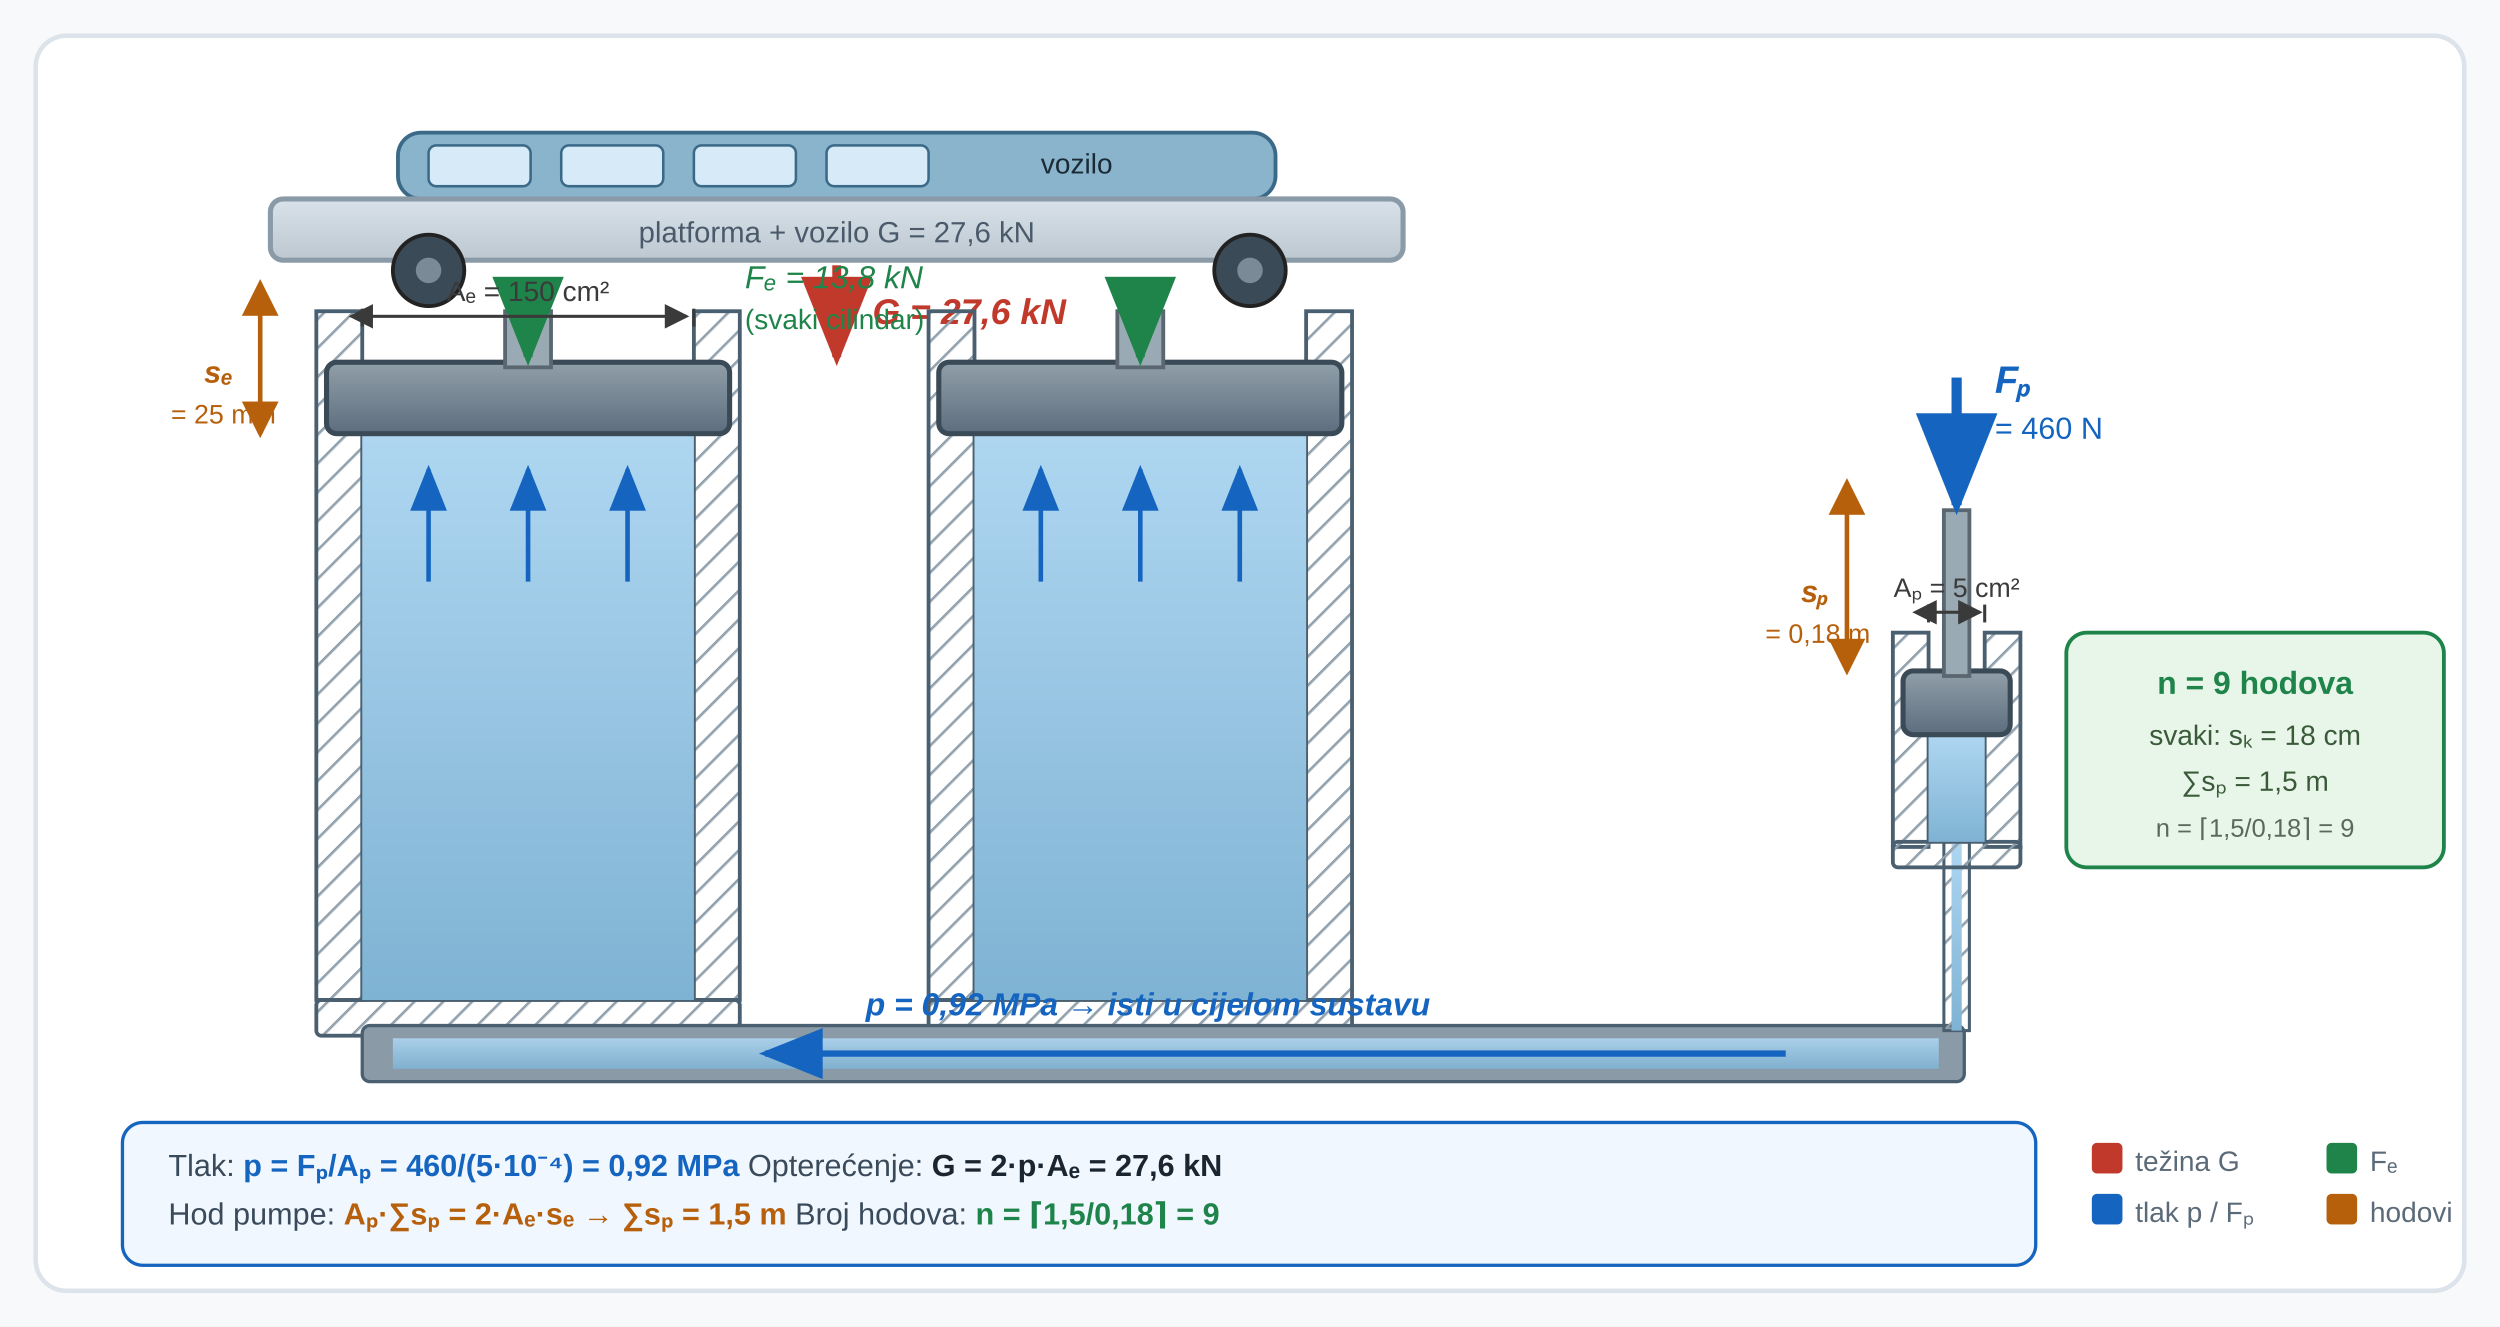
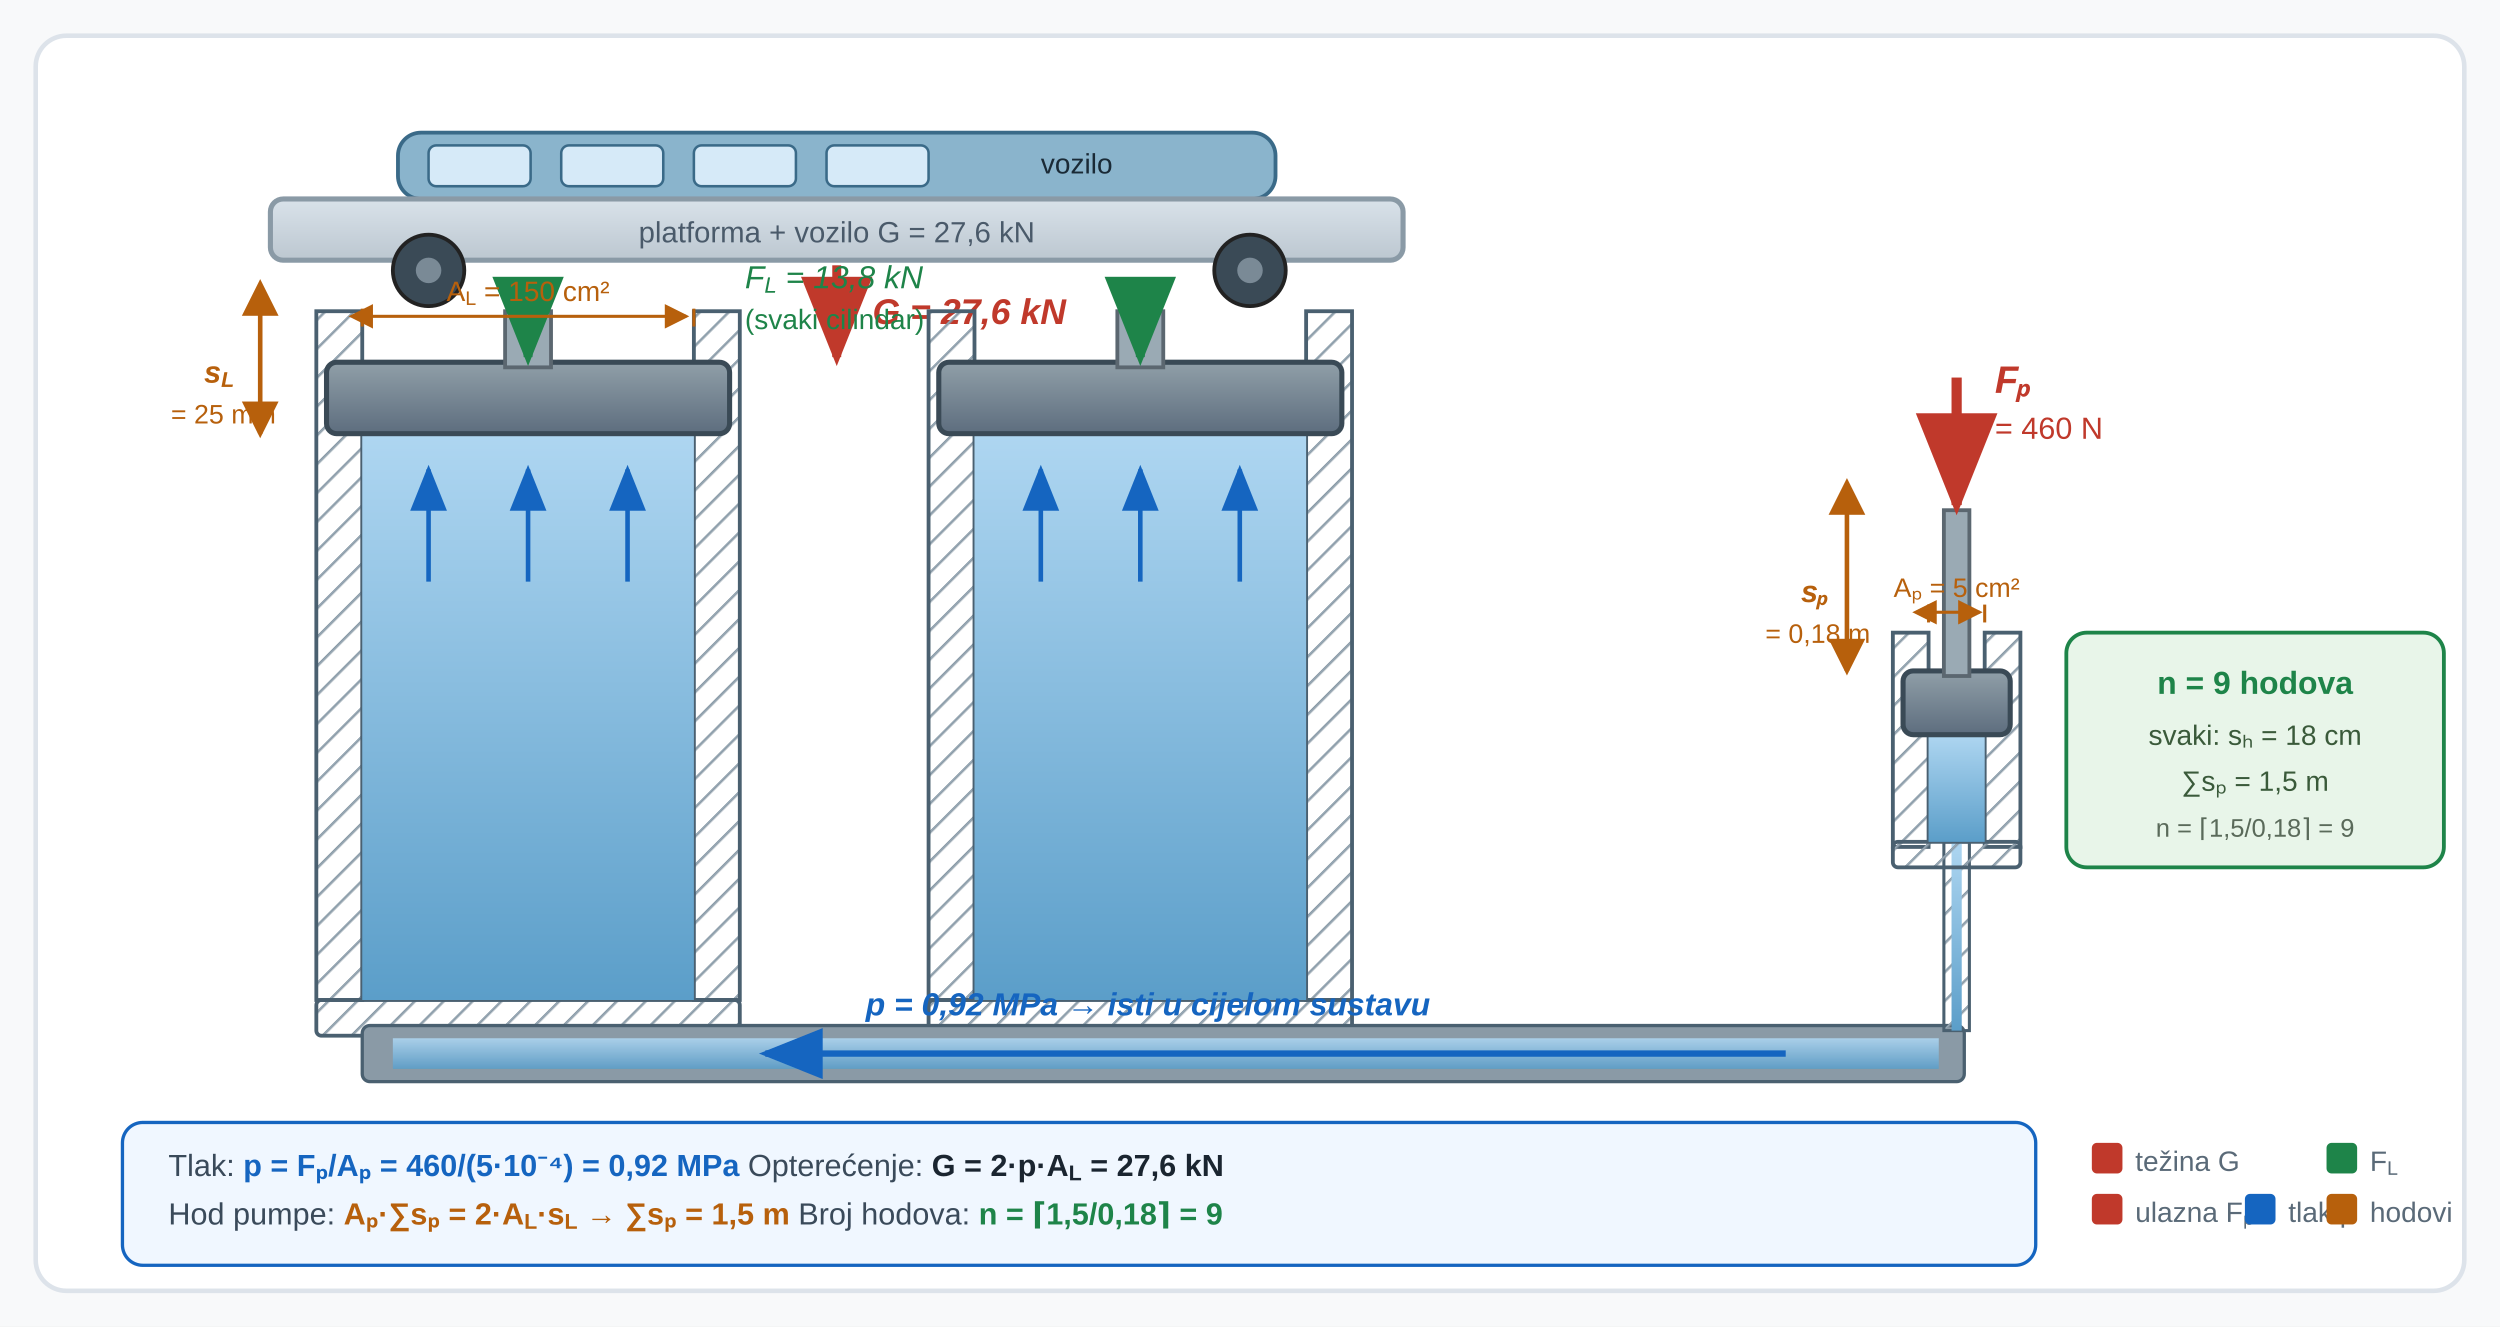
<svg xmlns="http://www.w3.org/2000/svg" viewBox="0 0 980 520" role="img" aria-labelledby="u01c1dpm_c1t u01c1dpm_c1d" preserveAspectRatio="xMidYMid meet" style="display:block;width:100%;max-width:980px;height:auto;">
  <defs>
    <marker id="u01c1dpm_c1aR" markerWidth="10" markerHeight="8" refX="9" refY="4" orient="auto">
      <path d="M0,0 L0,8 L10,4 z" fill="#c0392b" />
    </marker>
    <marker id="u01c1dpm_c1aG" markerWidth="10" markerHeight="8" refX="9" refY="4" orient="auto">
      <path d="M0,0 L0,8 L10,4 z" fill="#1e8449" />
    </marker>
    <marker id="u01c1dpm_c1aBl" markerWidth="10" markerHeight="8" refX="9" refY="4" orient="auto">
      <path d="M0,0 L0,8 L10,4 z" fill="#1565c0" />
    </marker>
    <marker id="u01c1dpm_c1aO" markerWidth="8" markerHeight="8" refX="7" refY="4" orient="auto">
      <path d="M0,0 L0,8 L8,4 z" fill="#b7600c" />
    </marker>
    <marker id="u01c1dpm_c1aOR" markerWidth="8" markerHeight="8" refX="1" refY="4" orient="auto-start-reverse">
      <path d="M0,0 L0,8 L8,4 z" fill="#b7600c" />
    </marker>
    <marker id="u01c1dpm_c1aDim" markerWidth="8" markerHeight="8" refX="7" refY="4" orient="auto">
-       <path d="M0,0 L0,8 L8,4 z" fill="#3a3a3a" />
+       <path d="M0,0 L0,8 L8,4 z" fill="#b7600c" />
    </marker>
    <marker id="u01c1dpm_c1aDimR" markerWidth="8" markerHeight="8" refX="1" refY="4" orient="auto-start-reverse">
-       <path d="M0,0 L0,8 L8,4 z" fill="#3a3a3a" />
+       <path d="M0,0 L0,8 L8,4 z" fill="#b7600c" />
    </marker>
    <linearGradient id="u01c1dpm_c1fl" x1="0" y1="0" x2="0" y2="1">
      <stop offset="0%" stop-color="#aed6f1" />
-       <stop offset="100%" stop-color="#7fb3d3" />
+       <stop offset="100%" stop-color="#5b9ec9" />
    </linearGradient>
    <linearGradient id="u01c1dpm_c1ps" x1="0" y1="0" x2="0" y2="1">
      <stop offset="0%" stop-color="#909fa8" />
      <stop offset="100%" stop-color="#5d6d7e" />
    </linearGradient>
    <linearGradient id="u01c1dpm_c1plat" x1="0" y1="0" x2="0" y2="1">
      <stop offset="0%" stop-color="#d9e2ea" />
      <stop offset="100%" stop-color="#bcc7d0" />
    </linearGradient>
    <pattern id="u01c1dpm_c1hatch" width="8" height="8" patternUnits="userSpaceOnUse" patternTransform="rotate(45)">
      <line x1="0" y1="0" x2="0" y2="8" stroke="#8a9aa6" stroke-width="2" />
    </pattern>
  </defs>
  <rect width="980" height="520" fill="#f8f9fa" />
  <rect x="14" y="14" width="952" height="492" rx="12" fill="#ffffff" stroke="#dde3ea" stroke-width="1.8" />
  <rect x="156" y="52" width="344" height="26" rx="9" fill="#8ab4cc" stroke="#3a6a88" stroke-width="1.5" />
  <rect x="168" y="57" width="40" height="16" rx="3" fill="#d6eaf8" stroke="#3a6a88" stroke-width="1" />
  <rect x="220" y="57" width="40" height="16" rx="3" fill="#d6eaf8" stroke="#3a6a88" stroke-width="1" />
  <rect x="272" y="57" width="40" height="16" rx="3" fill="#d6eaf8" stroke="#3a6a88" stroke-width="1" />
  <rect x="324" y="57" width="40" height="16" rx="3" fill="#d6eaf8" stroke="#3a6a88" stroke-width="1" />
  <text x="408" y="68" font-family="'Segoe UI',Arial,sans-serif" font-size="11" fill="#1a2a36">vozilo</text>
  <rect x="106" y="78" width="444" height="24" rx="5" fill="url(#u01c1dpm_c1plat)" stroke="#8a9aa6" stroke-width="2" />
  <text x="328" y="95" font-family="'Segoe UI',Arial,sans-serif" font-size="11.5" text-anchor="middle" fill="#4a5a6a">platforma + vozilo G = 27,6 kN</text>
  <circle cx="168" cy="106" r="14" fill="#3a4a56" stroke="#222" stroke-width="1.5" />
  <circle cx="490" cy="106" r="14" fill="#3a4a56" stroke="#222" stroke-width="1.5" />
  <circle cx="168" cy="106" r="5" fill="#7a8a96" />
  <circle cx="490" cy="106" r="5" fill="#7a8a96" />
  <line x1="328" y1="104" x2="328" y2="140" stroke="#c0392b" stroke-width="3.5" marker-end="url(#u01c1dpm_c1aR)" />
  <text x="342" y="127" font-family="'Segoe UI',Arial,sans-serif" font-size="14" font-weight="700" font-style="italic" fill="#c0392b">G = 27,6 kN</text>
  <rect x="124" y="122" width="18" height="270" fill="url(#u01c1dpm_c1hatch)" stroke="#4a6070" stroke-width="1.5" />
  <rect x="272" y="122" width="18" height="270" fill="url(#u01c1dpm_c1hatch)" stroke="#4a6070" stroke-width="1.5" />
  <rect x="124" y="392" width="166" height="14" rx="2" fill="url(#u01c1dpm_c1hatch)" stroke="#4a6070" stroke-width="1.5" />
  <rect x="142" y="170" width="130" height="222" fill="url(#u01c1dpm_c1fl)" />
  <rect x="128" y="142" width="158" height="28" rx="4" fill="url(#u01c1dpm_c1ps)" stroke="#3a4a56" stroke-width="2" />
  <rect x="198" y="122" width="18" height="22" fill="#9aaab4" stroke="#5b6770" stroke-width="1.5" />
  <line x1="207" y1="115" x2="207" y2="140" stroke="#1e8449" stroke-width="3.5" marker-end="url(#u01c1dpm_c1aG)" />
  <line x1="168" y1="228" x2="168" y2="184" stroke="#1565c0" stroke-width="1.8" marker-end="url(#u01c1dpm_c1aBl)" />
  <line x1="207" y1="228" x2="207" y2="184" stroke="#1565c0" stroke-width="1.8" marker-end="url(#u01c1dpm_c1aBl)" />
  <line x1="246" y1="228" x2="246" y2="184" stroke="#1565c0" stroke-width="1.8" marker-end="url(#u01c1dpm_c1aBl)" />
-   <line x1="142" y1="128" x2="142" y2="121" stroke="#3a3a3a" stroke-width="1.2" />
-   <line x1="272" y1="128" x2="272" y2="121" stroke="#3a3a3a" stroke-width="1.2" />
-   <line x1="145" y1="124" x2="269" y2="124" stroke="#3a3a3a" stroke-width="1.2" marker-start="url(#u01c1dpm_c1aDimR)" marker-end="url(#u01c1dpm_c1aDim)" />
-   <text x="207" y="118" font-family="'Segoe UI',Arial,sans-serif" font-size="11" text-anchor="middle" fill="#3a3a3a">Aₑ = 150 cm²</text>
+   <line x1="142" y1="128" x2="142" y2="121" stroke="#b7600c" stroke-width="1.2" />
+   <line x1="272" y1="128" x2="272" y2="121" stroke="#b7600c" stroke-width="1.2" />
+   <line x1="145" y1="124" x2="269" y2="124" stroke="#b7600c" stroke-width="1.2" marker-start="url(#u01c1dpm_c1aDimR)" marker-end="url(#u01c1dpm_c1aDim)" />
+   <text x="207" y="118" font-family="'Segoe UI',Arial,sans-serif" font-size="11" text-anchor="middle" fill="#b7600c">A<tspan baseline-shift="sub" font-size="0.7em">L</tspan> = 150 cm²</text>
  <line x1="102" y1="122" x2="102" y2="170" stroke="#b7600c" stroke-width="1.8" marker-start="url(#u01c1dpm_c1aOR)" marker-end="url(#u01c1dpm_c1aO)" />
-   <text x="80" y="150" font-family="'Segoe UI',Arial,sans-serif" font-size="12" font-weight="700" font-style="italic" fill="#b7600c">sₑ</text>
+   <text x="80" y="150" font-family="'Segoe UI',Arial,sans-serif" font-size="12" font-weight="700" font-style="italic" fill="#b7600c">s<tspan baseline-shift="sub" font-size="0.7em">L</tspan>
+   </text>
  <text x="67" y="166" font-family="'Segoe UI',Arial,sans-serif" font-size="10.5" fill="#b7600c">= 25 mm</text>
  <rect x="364" y="122" width="18" height="270" fill="url(#u01c1dpm_c1hatch)" stroke="#4a6070" stroke-width="1.5" />
  <rect x="512" y="122" width="18" height="270" fill="url(#u01c1dpm_c1hatch)" stroke="#4a6070" stroke-width="1.5" />
  <rect x="364" y="392" width="166" height="14" rx="2" fill="url(#u01c1dpm_c1hatch)" stroke="#4a6070" stroke-width="1.5" />
  <rect x="382" y="170" width="130" height="222" fill="url(#u01c1dpm_c1fl)" />
  <rect x="368" y="142" width="158" height="28" rx="4" fill="url(#u01c1dpm_c1ps)" stroke="#3a4a56" stroke-width="2" />
  <rect x="438" y="122" width="18" height="22" fill="#9aaab4" stroke="#5b6770" stroke-width="1.5" />
  <line x1="447" y1="115" x2="447" y2="140" stroke="#1e8449" stroke-width="3.5" marker-end="url(#u01c1dpm_c1aG)" />
-   <text x="292" y="113" font-family="'Segoe UI',Arial,sans-serif" font-size="12.5" font-style="italic" fill="#1e8449">Fₑ = 13,8 kN</text>
+   <text x="292" y="113" font-family="'Segoe UI',Arial,sans-serif" font-size="12.5" font-style="italic" fill="#1e8449">F<tspan baseline-shift="sub" font-size="0.7em">L</tspan> = 13,8 kN</text>
  <text x="292" y="129" font-family="'Segoe UI',Arial,sans-serif" font-size="11" fill="#1e8449">(svaki cilindar)</text>
  <line x1="408" y1="228" x2="408" y2="184" stroke="#1565c0" stroke-width="1.8" marker-end="url(#u01c1dpm_c1aBl)" />
  <line x1="447" y1="228" x2="447" y2="184" stroke="#1565c0" stroke-width="1.8" marker-end="url(#u01c1dpm_c1aBl)" />
  <line x1="486" y1="228" x2="486" y2="184" stroke="#1565c0" stroke-width="1.8" marker-end="url(#u01c1dpm_c1aBl)" />
  <rect x="142" y="402" width="628" height="22" rx="3" fill="#8a9aa6" stroke="#4a6070" stroke-width="1.3" />
  <rect x="154" y="407" width="606" height="12" fill="url(#u01c1dpm_c1fl)" opacity="0.88" />
  <line x1="700" y1="413" x2="300" y2="413" stroke="#1565c0" stroke-width="2.5" marker-end="url(#u01c1dpm_c1aBl)" />
  <text x="450" y="398" font-family="'Segoe UI',Arial,sans-serif" font-size="12.5" font-weight="700" font-style="italic" text-anchor="middle" fill="#1565c0">p = 0,92 MPa  →  isti u cijelom sustavu</text>
  <rect x="762" y="330" width="10" height="74" fill="url(#u01c1dpm_c1hatch)" stroke="#4a6070" stroke-width="1.2" />
  <rect x="765" y="330" width="4" height="74" fill="url(#u01c1dpm_c1fl)" />
  <rect x="742" y="248" width="14" height="84" fill="url(#u01c1dpm_c1hatch)" stroke="#4a6070" stroke-width="1.5" />
  <rect x="778" y="248" width="14" height="84" fill="url(#u01c1dpm_c1hatch)" stroke="#4a6070" stroke-width="1.5" />
  <rect x="742" y="330" width="50" height="10" rx="2" fill="url(#u01c1dpm_c1hatch)" stroke="#4a6070" stroke-width="1.5" />
  <rect x="756" y="288" width="22" height="42" fill="url(#u01c1dpm_c1fl)" />
  <rect x="746" y="263" width="42" height="25" rx="4" fill="url(#u01c1dpm_c1ps)" stroke="#3a4a56" stroke-width="2" />
  <rect x="762" y="200" width="10" height="65" fill="#9aaab4" stroke="#5b6770" stroke-width="1.5" />
-   <line x1="767" y1="148" x2="767" y2="198" stroke="#1565c0" stroke-width="4" marker-end="url(#u01c1dpm_c1aBl)" />
-   <text x="782" y="154" font-family="'Segoe UI',Arial,sans-serif" font-size="15" font-weight="700" font-style="italic" fill="#1565c0">Fₚ</text>
-   <text x="782" y="172" font-family="'Segoe UI',Arial,sans-serif" font-size="12" fill="#1565c0">= 460 N</text>
+   <line x1="767" y1="148" x2="767" y2="198" stroke="#c0392b" stroke-width="4" marker-end="url(#u01c1dpm_c1aR)" />
+   <text x="782" y="154" font-family="'Segoe UI',Arial,sans-serif" font-size="15" font-weight="700" font-style="italic" fill="#c0392b">Fₚ</text>
+   <text x="782" y="172" font-family="'Segoe UI',Arial,sans-serif" font-size="12" fill="#c0392b">= 460 N</text>
  <line x1="724" y1="200" x2="724" y2="263" stroke="#b7600c" stroke-width="1.8" marker-start="url(#u01c1dpm_c1aOR)" marker-end="url(#u01c1dpm_c1aO)" />
  <text x="706" y="236" font-family="'Segoe UI',Arial,sans-serif" font-size="12" font-weight="700" font-style="italic" fill="#b7600c">sₚ</text>
  <text x="692" y="252" font-family="'Segoe UI',Arial,sans-serif" font-size="10.5" fill="#b7600c">= 0,18 m</text>
-   <line x1="756" y1="244" x2="756" y2="237" stroke="#3a3a3a" stroke-width="1.2" />
-   <line x1="778" y1="244" x2="778" y2="237" stroke="#3a3a3a" stroke-width="1.2" />
-   <line x1="758" y1="240" x2="776" y2="240" stroke="#3a3a3a" stroke-width="1.2" marker-start="url(#u01c1dpm_c1aDimR)" marker-end="url(#u01c1dpm_c1aDim)" />
-   <text x="767" y="234" font-family="'Segoe UI',Arial,sans-serif" font-size="10.5" text-anchor="middle" fill="#3a3a3a">Aₚ = 5 cm²</text>
+   <line x1="756" y1="244" x2="756" y2="237" stroke="#b7600c" stroke-width="1.2" />
+   <line x1="778" y1="244" x2="778" y2="237" stroke="#b7600c" stroke-width="1.2" />
+   <line x1="758" y1="240" x2="776" y2="240" stroke="#b7600c" stroke-width="1.2" marker-start="url(#u01c1dpm_c1aDimR)" marker-end="url(#u01c1dpm_c1aDim)" />
+   <text x="767" y="234" font-family="'Segoe UI',Arial,sans-serif" font-size="10.5" text-anchor="middle" fill="#b7600c">Aₚ = 5 cm²</text>
  <rect x="810" y="248" width="148" height="92" rx="8" fill="#e8f5e9" stroke="#1e8449" stroke-width="1.5" />
  <text x="884" y="272" font-family="'Segoe UI',Arial,sans-serif" font-size="12.5" text-anchor="middle" font-weight="700" fill="#1e8449">n = 9 hodova</text>
-   <text x="884" y="292" font-family="'Segoe UI',Arial,sans-serif" font-size="11" text-anchor="middle" fill="#3a5a3a">svaki: sₖ = 18 cm</text>
+   <text x="884" y="292" font-family="'Segoe UI',Arial,sans-serif" font-size="11" text-anchor="middle" fill="#3a5a3a">svaki: sₕ = 18 cm</text>
  <text x="884" y="310" font-family="'Segoe UI',Arial,sans-serif" font-size="11" text-anchor="middle" fill="#3a5a3a">∑sₚ = 1,5 m</text>
  <text x="884" y="328" font-family="'Segoe UI',Arial,sans-serif" font-size="10" text-anchor="middle" fill="#5a6a5a">n = ⌈1,5/0,18⌉ = 9</text>
  <rect x="48" y="440" width="750" height="56" rx="8" fill="#f0f7ff" stroke="#1565c0" stroke-width="1.3" />
-   <text x="66" y="461" font-family="'Segoe UI',Arial,sans-serif" font-size="12" fill="#3a4a5a">Tlak:  <tspan font-weight="700" fill="#1565c0">p = Fₚ/Aₚ = 460/(5·10⁻⁴) = 0,92 MPa</tspan>    Opterećenje:  <tspan font-weight="700" fill="#1a2530">G = 2·p·Aₑ = 27,6 kN</tspan>
+   <text x="66" y="461" font-family="'Segoe UI',Arial,sans-serif" font-size="12" fill="#3a4a5a">Tlak:  <tspan font-weight="700" fill="#1565c0">p = Fₚ/Aₚ = 460/(5·10⁻⁴) = 0,92 MPa</tspan>    Opterećenje:  <tspan font-weight="700" fill="#1a2530">G = 2·p·A<tspan baseline-shift="sub" font-size="0.7em">L</tspan> = 27,6 kN</tspan>
  </text>
-   <text x="66" y="480" font-family="'Segoe UI',Arial,sans-serif" font-size="12" fill="#3a4a5a">Hod pumpe:  <tspan font-weight="700" fill="#b7600c">Aₚ·∑sₚ = 2·Aₑ·sₑ  →  ∑sₚ = 1,5 m</tspan>    Broj hodova:  <tspan font-weight="700" fill="#1e8449">n = ⌈1,5/0,18⌉ = 9</tspan>
+   <text x="66" y="480" font-family="'Segoe UI',Arial,sans-serif" font-size="12" fill="#3a4a5a">Hod pumpe:  <tspan font-weight="700" fill="#b7600c">Aₚ·∑sₚ = 2·A<tspan baseline-shift="sub" font-size="0.7em">L</tspan>·s<tspan baseline-shift="sub" font-size="0.7em">L</tspan>  →  ∑sₚ = 1,5 m</tspan>    Broj hodova:  <tspan font-weight="700" fill="#1e8449">n = ⌈1,5/0,18⌉ = 9</tspan>
  </text>
  <rect x="820" y="448" width="12" height="12" fill="#c0392b" rx="2" />
  <text x="837" y="459" font-family="'Segoe UI',Arial,sans-serif" font-size="11" fill="#5a6a78">težina G</text>
-   <rect x="820" y="468" width="12" height="12" fill="#1565c0" rx="2" />
-   <text x="837" y="479" font-family="'Segoe UI',Arial,sans-serif" font-size="11" fill="#5a6a78">tlak p / Fₚ</text>
+   <rect x="820" y="468" width="12" height="12" fill="#c0392b" rx="2" />
+   <text x="837" y="479" font-family="'Segoe UI',Arial,sans-serif" font-size="11" fill="#5a6a78">ulazna Fₚ</text>
+   <rect x="880" y="468" width="12" height="12" fill="#1565c0" rx="2" />
+   <text x="897" y="479" font-family="'Segoe UI',Arial,sans-serif" font-size="11" fill="#5a6a78">tlak p</text>
  <rect x="912" y="448" width="12" height="12" fill="#1e8449" rx="2" />
-   <text x="929" y="459" font-family="'Segoe UI',Arial,sans-serif" font-size="11" fill="#5a6a78">Fₑ</text>
+   <text x="929" y="459" font-family="'Segoe UI',Arial,sans-serif" font-size="11" fill="#5a6a78">F<tspan baseline-shift="sub" font-size="0.7em">L</tspan>
+   </text>
  <rect x="912" y="468" width="12" height="12" fill="#b7600c" rx="2" />
  <text x="929" y="479" font-family="'Segoe UI',Arial,sans-serif" font-size="11" fill="#5a6a78">hodovi</text>
</svg>
